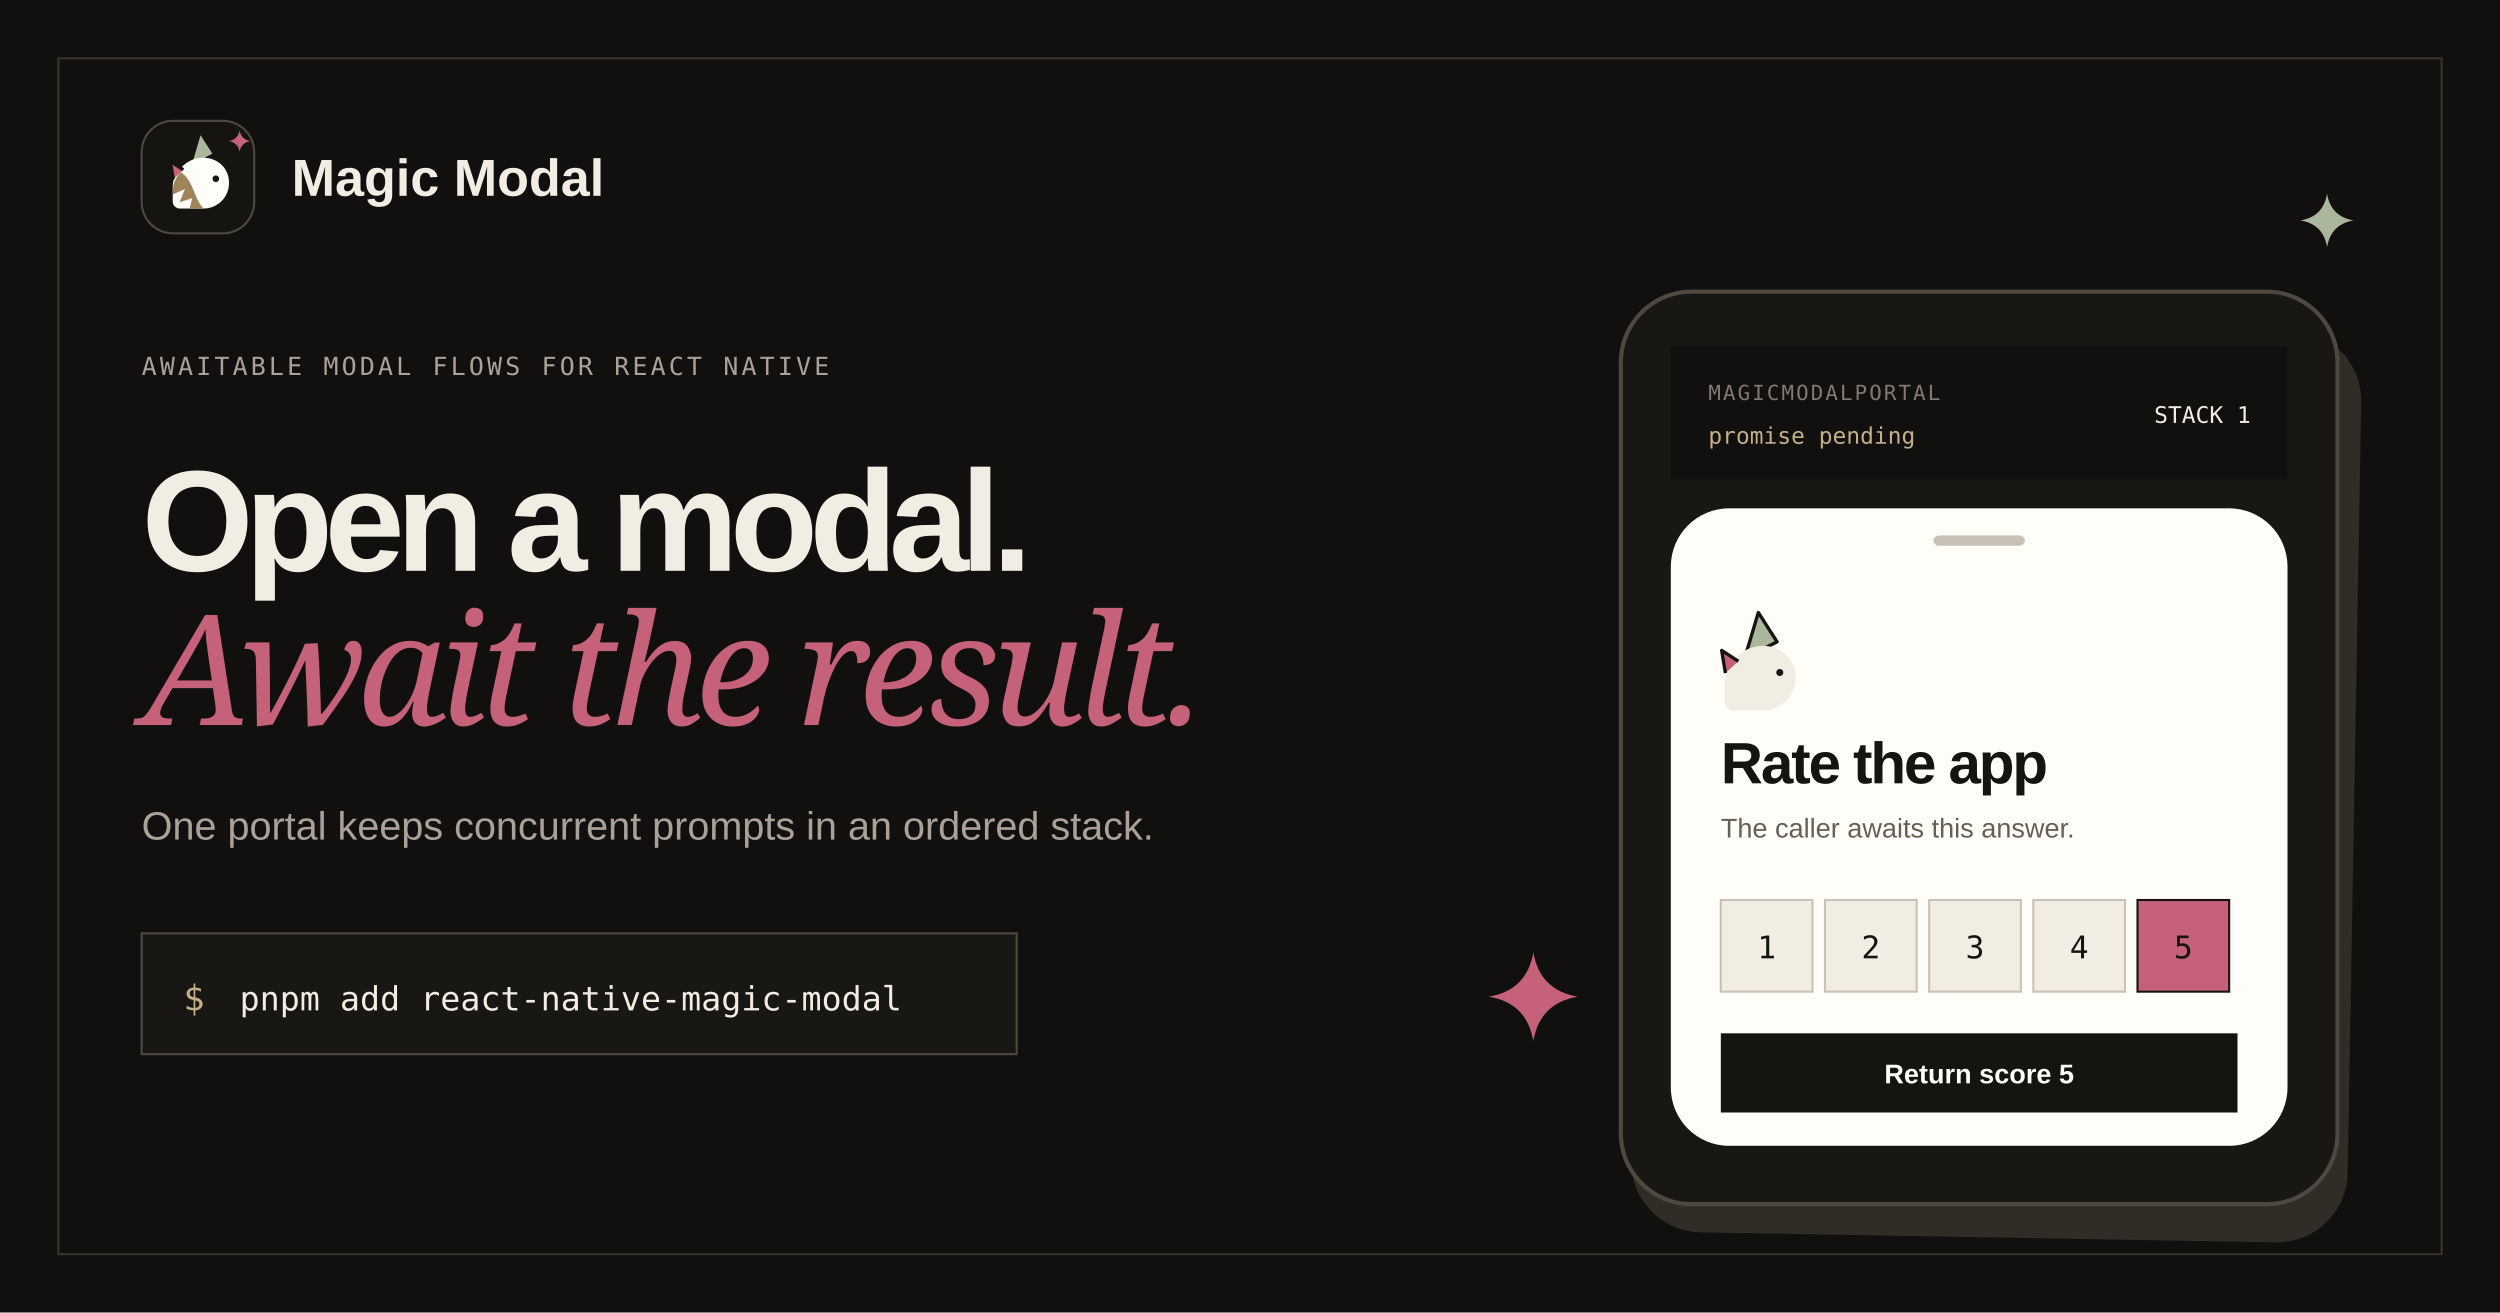
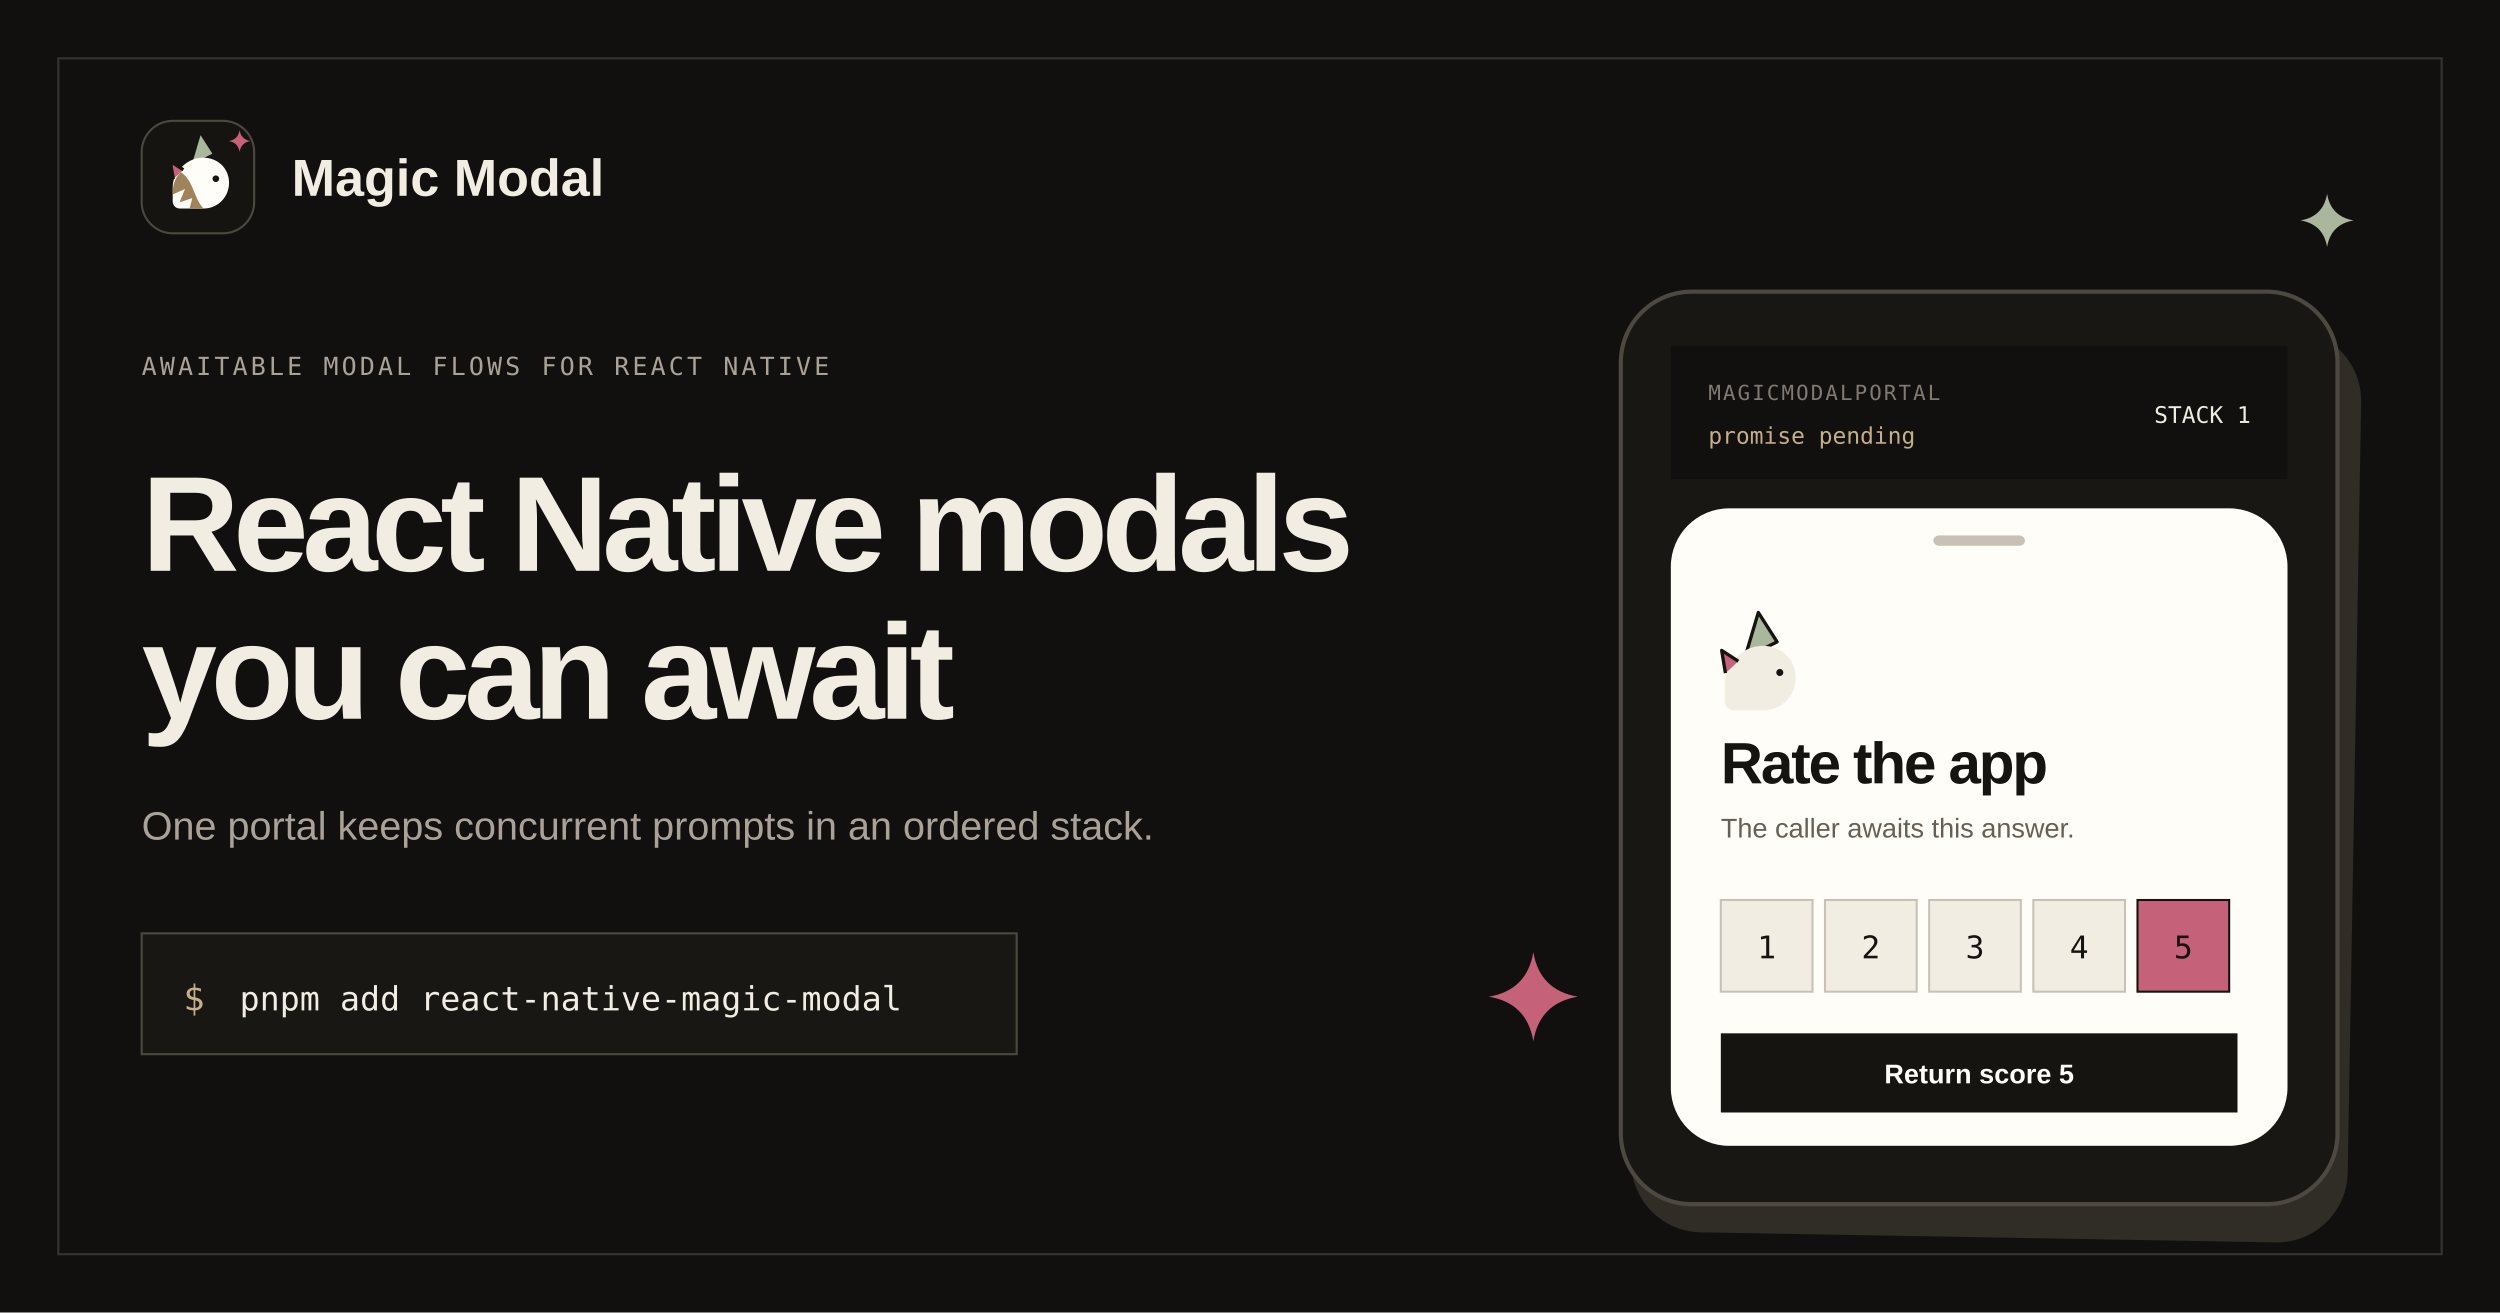
<svg xmlns="http://www.w3.org/2000/svg" viewBox="0 0 1200 630">
  <rect width="1200" height="630" fill="#11100e" />
  <rect x="28" y="28" width="1144" height="574" fill="none" stroke="#37332d" />
  <g transform="translate(68 58)">
    <rect width="54" height="54" rx="15" fill="#151411" stroke="#4d4840" />
    <path d="m28 5-5.1 17.2 12.2-6.1L28 5Z" fill="#aab79d" stroke="#151411" stroke-linejoin="round" stroke-width="1.6" />
    <path d="M19 22.4c3.5-3.7 8.2-5.4 13-4.5 6.9 1.3 11 7.5 9.7 14.3-1.1 5.7-6.1 9.9-12 9.9H18.3a3.4 3.4 0 0 1-3.4-3.4v-6.5c0-3.6 1.1-7.1 4.1-9.8Z" fill="#fffdf7" />
    <path d="m20 23.5-6.3-4.1 1.5 8.6" fill="#c56178" stroke="#151411" stroke-linejoin="round" stroke-width="1.6" />
    <path d="M18.8 24.6c-2.8 2.8-4.1 6.3-3.8 10.7l5.8-2.6-2.6 6.4 6.1-2-1.3 5h6.7c-4.9-5.1-4.5-13-10.9-17.5Z" fill="#9f835b" />
    <circle cx="35.6" cy="27.8" r="1.6" fill="#151411" />
    <path d="M47 4.5c.5 3 2.3 4.7 5.2 5.2-2.9.5-4.7 2.2-5.2 5.2-.5-3-2.2-4.7-5.2-5.2 3-.5 4.7-2.2 5.2-5.2Z" fill="#c56178" />
    <text x="72" y="36" fill="#f2ede3" font-family="Arial,sans-serif" font-size="25" font-weight="700">Magic Modal</text>
  </g>
  <g transform="translate(68 180)">
    <text fill="#aaa298" font-family="monospace" font-size="12" letter-spacing="1.5">AWAITABLE MODAL FLOWS FOR REACT NATIVE</text>
-     <text y="94" fill="#f2ede3" font-family="Arial,sans-serif" font-size="69" font-weight="700" letter-spacing="-4">Open a modal.</text>
-     <text y="168" fill="#c56178" font-family="Georgia,serif" font-size="74" font-style="italic" letter-spacing="-3.5">Await the result.</text>
+     <text y="94" fill="#f2ede3" font-family="Arial,sans-serif" font-size="65" font-weight="700" letter-spacing="-3">React Native modals</text>
+     <text y="165" fill="#f2ede3" font-family="Arial,sans-serif" font-size="65" font-weight="700" letter-spacing="-3">you can await</text>
    <text y="223" fill="#aaa298" font-family="Arial,sans-serif" font-size="19">One portal keeps concurrent prompts in an ordered stack.</text>
    <g transform="translate(0 268)">
      <rect width="420" height="58" fill="#191714" stroke="#4d4840" />
      <text x="20" y="37" fill="#c4af88" font-family="monospace" font-size="17">$</text>
      <text x="47" y="37" fill="#f2ede3" font-family="monospace" font-size="16">pnpm add react-native-magic-modal</text>
    </g>
  </g>
  <g transform="translate(720 92)">
    <path d="M397 1c1.2 7.3 5.5 11.6 12.8 12.8-7.3 1.2-11.6 5.5-12.8 12.8-1.2-7.3-5.5-11.6-12.8-12.8C391.5 12.6 395.8 8.3 397 1Z" fill="#aab79d" />
    <path d="M16 365c2 12.2 9.2 19.4 21.4 21.4-12.2 2-19.4 9.2-21.4 21.4-2-12.2-9.2-19.4-21.4-21.4C6.8 384.4 14 377.2 16 365Z" fill="#c56178" />
    <rect x="70" y="61" width="344" height="438" rx="34" fill="#302c26" transform="rotate(1 70 61)" />
    <rect x="58" y="48" width="344" height="438" rx="34" fill="#191714" stroke="#4d4840" stroke-width="2" />
    <g transform="translate(82 74)">
      <rect width="296" height="64" fill="#11100e" />
      <text x="18" y="26" fill="#817a71" font-family="monospace" font-size="10" letter-spacing="1">MAGICMODALPORTAL</text>
      <text x="18" y="47" fill="#c4af88" font-family="monospace" font-size="11">promise pending</text>
      <text x="232" y="37" fill="#f2ede3" font-family="monospace" font-size="11">STACK 1</text>
    </g>
    <g transform="translate(82 152)">
      <rect width="296" height="306" rx="28" fill="#fffdf7" />
      <rect x="126" y="13" width="44" height="5" rx="3" fill="#c9c1b5" />
      <path d="m42 50-6.5 21.8 15.5-7.7L42 50Z" fill="#aab79d" stroke="#151411" stroke-linejoin="round" stroke-width="1.6" />
      <path d="M31 72c4.4-4.8 10.4-6.8 16.4-5.7 8.7 1.7 14 9.6 12.2 18.2-1.4 7.2-7.7 12.5-15.2 12.5H30.2a4.3 4.3 0 0 1-4.3-4.3v-8.3c0-4.6 1.4-9 5.1-12.4Z" fill="#f2ede3" />
      <path d="m32.4 73.4-8-5.2 1.8 10.9" fill="#c56178" stroke="#151411" stroke-linejoin="round" stroke-width="1.6" />
      <circle cx="52.3" cy="78.8" r="1.7" fill="#151411" />
      <text x="24" y="132" fill="#151411" font-family="Arial,sans-serif" font-size="28" font-weight="700" letter-spacing="-1">Rate the app</text>
      <text x="24" y="158" fill="#655f56" font-family="Arial,sans-serif" font-size="13">The caller awaits this answer.</text>
      <g transform="translate(24 188)">
        <rect width="44" height="44" fill="#f2ede3" stroke="#c9c1b5" />
        <rect x="50" width="44" height="44" fill="#f2ede3" stroke="#c9c1b5" />
        <rect x="100" width="44" height="44" fill="#f2ede3" stroke="#c9c1b5" />
        <rect x="150" width="44" height="44" fill="#f2ede3" stroke="#c9c1b5" />
        <rect x="200" width="44" height="44" fill="#c56178" stroke="#151411" />
        <g fill="#151411" font-family="monospace" font-size="15" text-anchor="middle">
          <text x="22" y="28">1</text>
          <text x="72" y="28">2</text>
          <text x="122" y="28">3</text>
          <text x="172" y="28">4</text>
          <text x="222" y="28">5</text>
        </g>
      </g>
      <rect x="24" y="252" width="248" height="38" fill="#151411" />
      <text x="148" y="276" fill="#fffdf7" font-family="Arial,sans-serif" font-size="13" font-weight="700" text-anchor="middle">Return score 5</text>
    </g>
  </g>
</svg>
